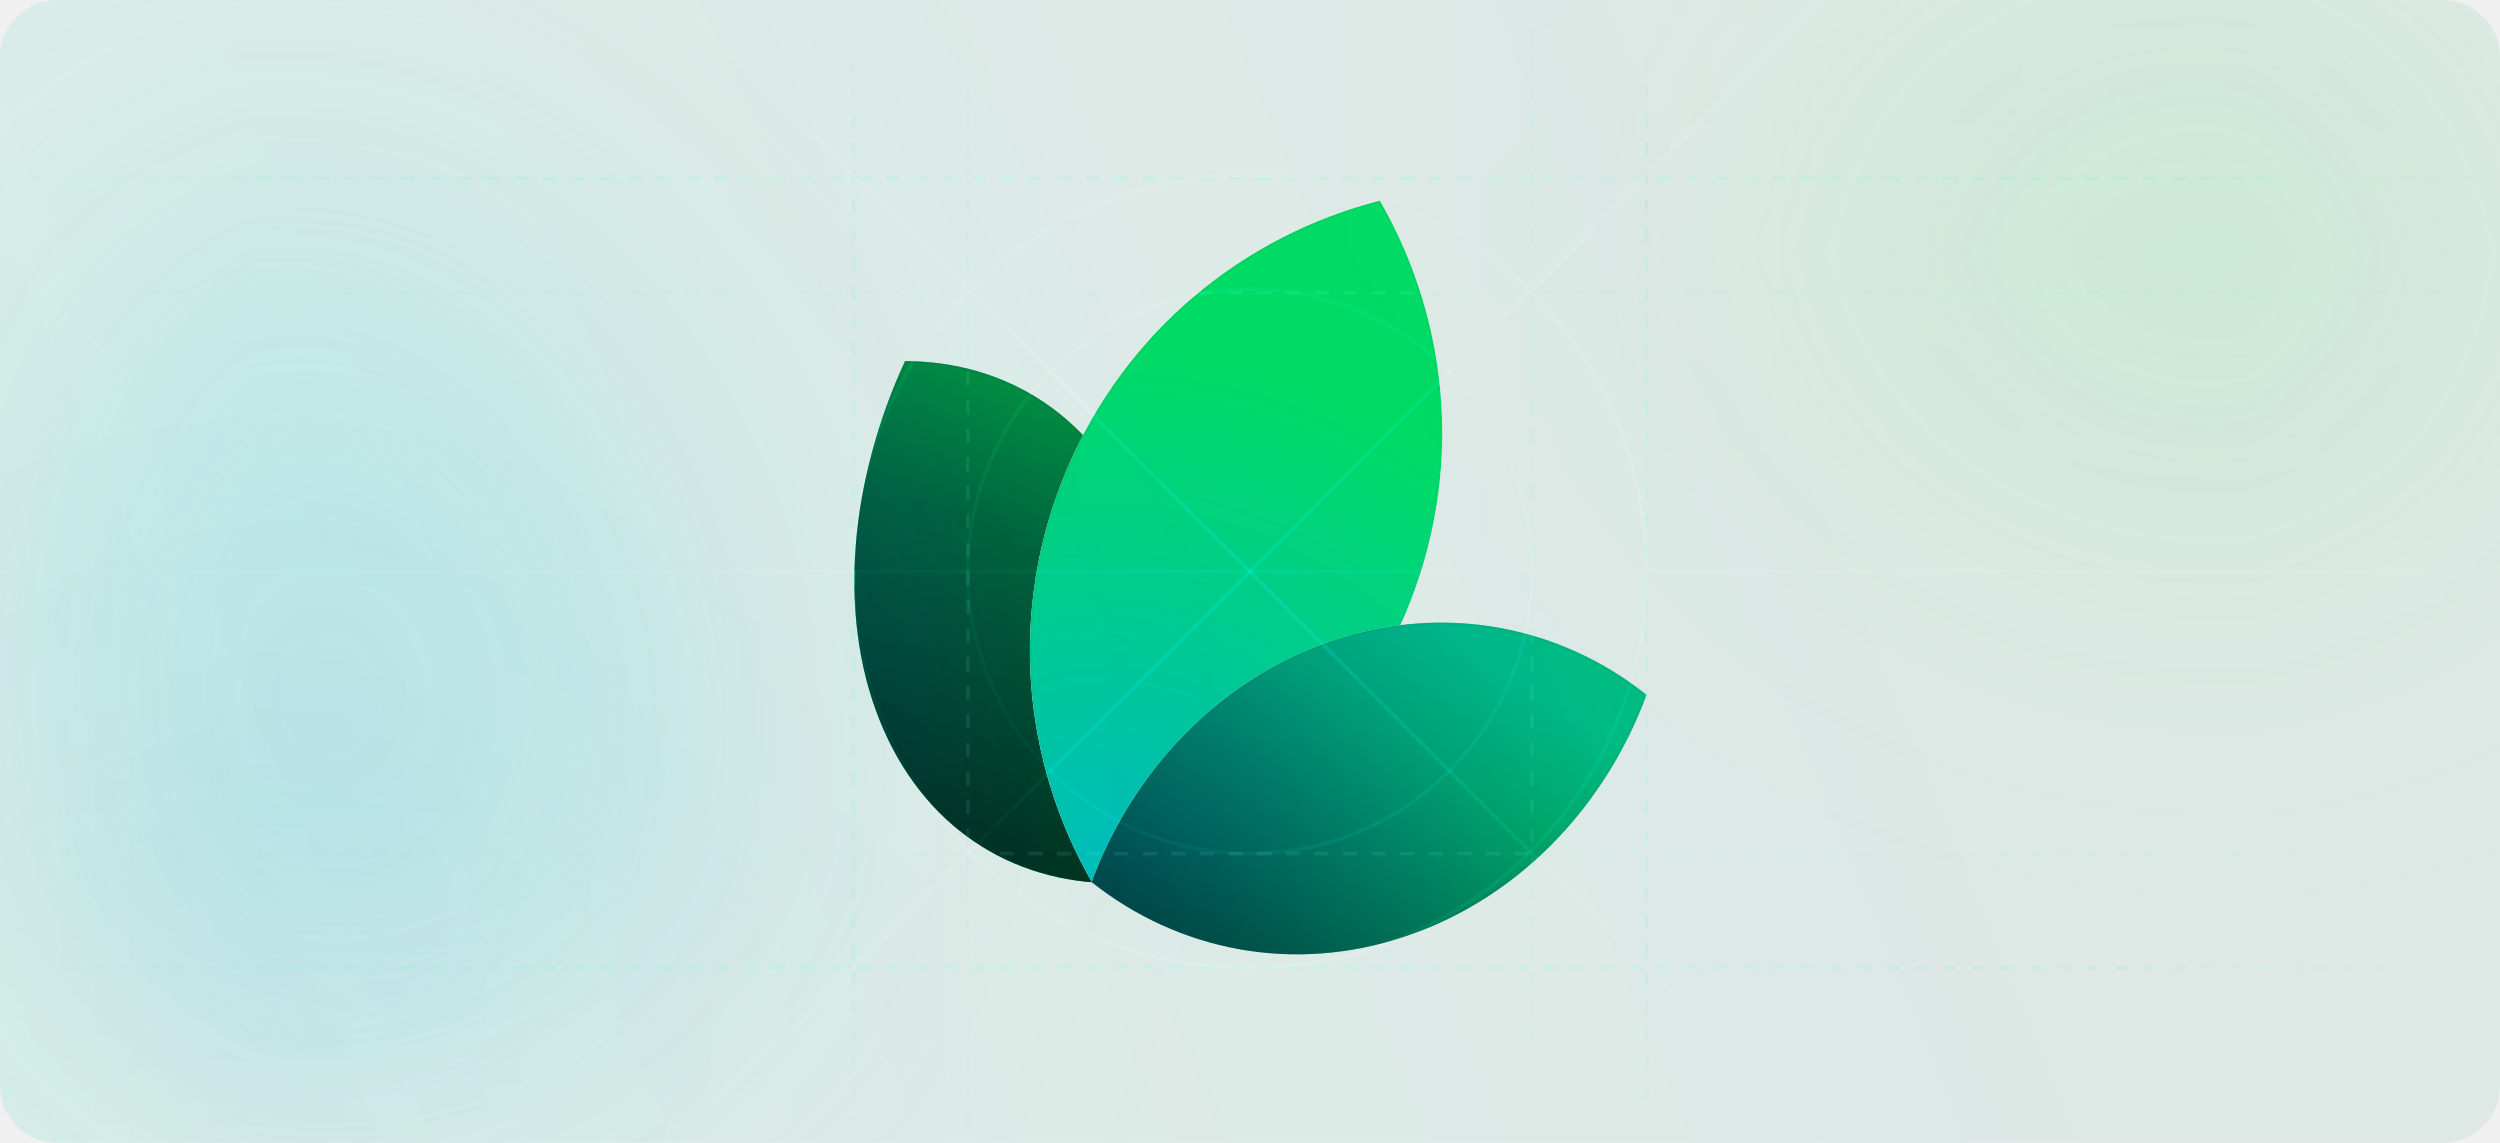
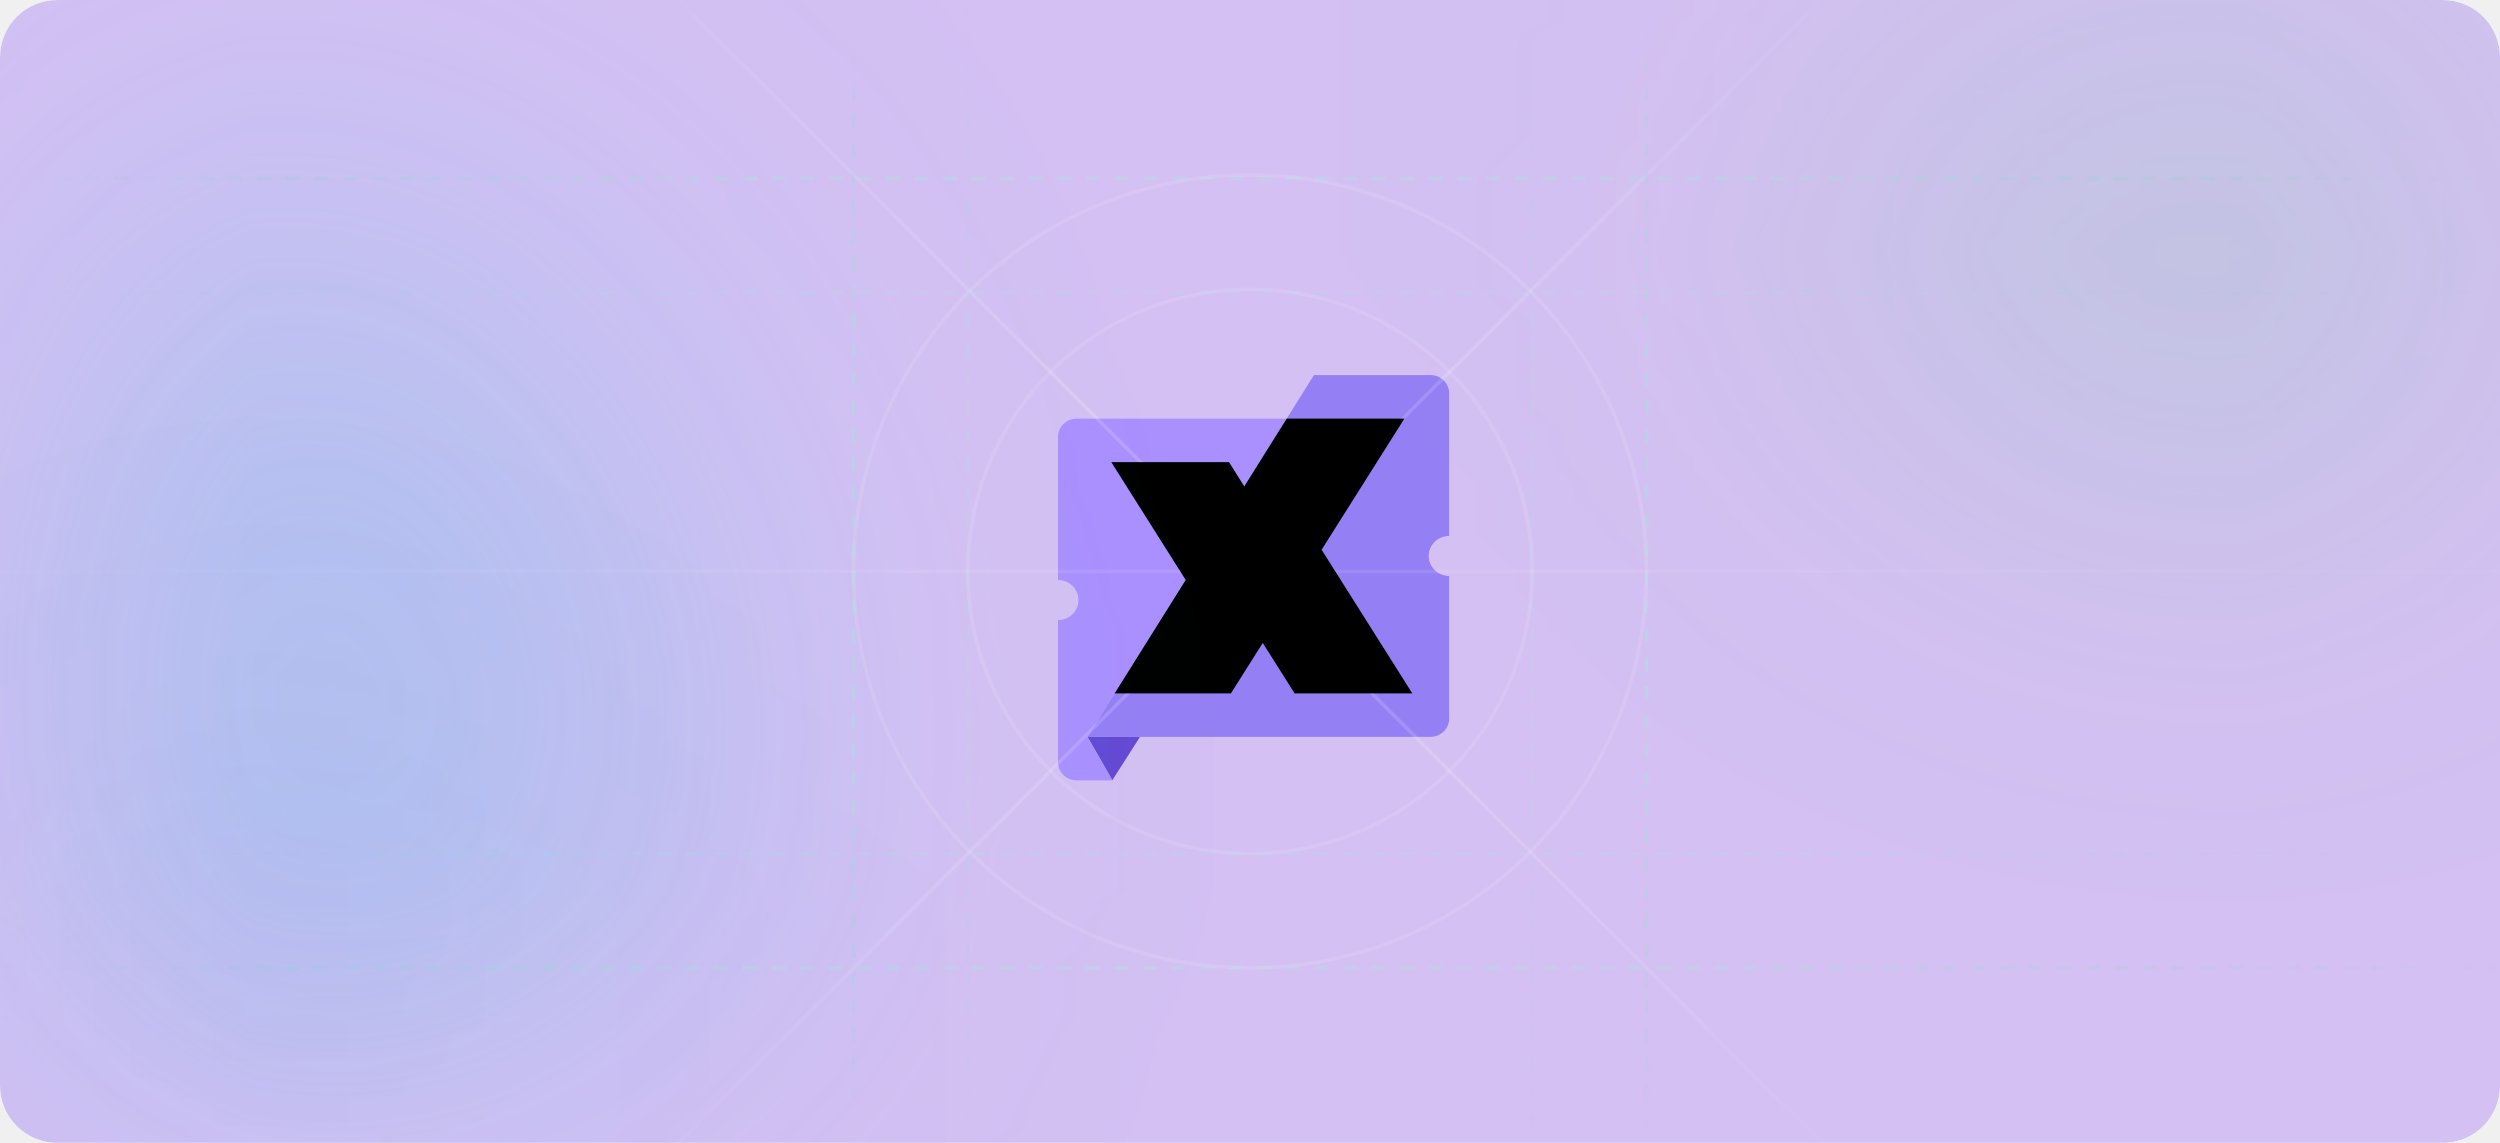
- <svg xmlns="http://www.w3.org/2000/svg" width="700" height="320" viewBox="0 0 700 320" fill="none">
-   <g clip-path="url(#clip0_2862_30)">
-     <rect width="700" height="320" rx="16" fill="url(#paint0_linear_2862_30)" />
-     <path d="M311.889 247.3C283.097 247.215 258.226 231.466 246.292 201.629C234.357 171.793 238.02 134.523 253.414 101.112C282.206 101.197 307.077 116.945 319.011 146.782C330.946 176.619 327.283 213.888 311.889 247.3Z" fill="white" />
-     <path d="M311.889 247.3C283.097 247.215 258.226 231.466 246.292 201.629C234.357 171.793 238.02 134.523 253.414 101.112C282.206 101.197 307.077 116.945 319.011 146.782C330.946 176.619 327.283 213.888 311.889 247.3Z" fill="url(#paint1_radial_2862_30)" />
-     <path d="M311.889 247.3C283.097 247.215 258.226 231.466 246.292 201.629C234.357 171.793 238.02 134.523 253.414 101.112C282.206 101.197 307.077 116.945 319.011 146.782C330.946 176.619 327.283 213.888 311.889 247.3Z" fill="black" fill-opacity="0.5" style="mix-blend-mode:hard-light" />
-     <path d="M311.889 247.3C283.097 247.215 258.226 231.466 246.292 201.629C234.357 171.793 238.02 134.523 253.414 101.112C282.206 101.197 307.077 116.945 319.011 146.782C330.946 176.619 327.283 213.888 311.889 247.3Z" fill="url(#paint2_linear_2862_30)" fill-opacity="0.5" style="mix-blend-mode:hard-light" />
-     <path d="M311.72 247.034C283.108 246.887 258.409 231.208 246.538 201.531C234.656 171.825 238.271 134.702 253.583 101.377C282.195 101.524 306.894 117.203 318.765 146.88C330.647 176.586 327.031 213.709 311.72 247.034Z" stroke="url(#paint3_linear_2862_30)" stroke-opacity="0.05" stroke-width="0.531" />
-     <path d="M305.839 247.174C343.92 237.419 377.154 210.619 393.585 171.64C410.017 132.661 405.98 90.199 386.347 56.193C348.266 65.948 315.032 92.749 298.601 131.728C282.169 170.706 286.206 213.168 305.839 247.174Z" fill="white" />
-     <path d="M305.839 247.174C343.92 237.419 377.154 210.619 393.585 171.64C410.017 132.661 405.98 90.199 386.347 56.193C348.266 65.948 315.032 92.749 298.601 131.728C282.169 170.706 286.206 213.168 305.839 247.174Z" fill="url(#paint4_radial_2862_30)" />
-     <path d="M393.341 171.537C376.971 210.369 343.89 237.091 305.969 246.867C286.462 212.959 282.476 170.663 298.845 131.831C315.215 92.998 348.295 66.276 386.217 56.5C405.724 90.408 409.71 132.704 393.341 171.537Z" stroke="url(#paint5_linear_2862_30)" stroke-opacity="0.05" stroke-width="0.531" />
-     <path d="M305.686 246.995C329.749 266.114 361.965 272.832 393.67 262.129C425.376 251.426 449.499 225.691 461.03 194.556C436.967 175.437 404.751 168.719 373.045 179.422C341.34 190.125 317.217 215.86 305.686 246.995Z" fill="white" />
-     <path d="M305.686 246.995C329.749 266.114 361.965 272.832 393.67 262.129C425.376 251.426 449.499 225.691 461.03 194.556C436.967 175.437 404.751 168.719 373.045 179.422C341.34 190.125 317.217 215.86 305.686 246.995Z" fill="url(#paint6_radial_2862_30)" />
-     <path d="M305.686 246.995C329.749 266.114 361.965 272.832 393.67 262.129C425.376 251.426 449.499 225.691 461.03 194.556C436.967 175.437 404.751 168.719 373.045 179.422C341.34 190.125 317.217 215.86 305.686 246.995Z" fill="black" fill-opacity="0.2" style="mix-blend-mode:hard-light" />
-     <path d="M305.686 246.995C329.749 266.114 361.965 272.832 393.67 262.129C425.376 251.426 449.499 225.691 461.03 194.556C436.967 175.437 404.751 168.719 373.045 179.422C341.34 190.125 317.217 215.86 305.686 246.995Z" fill="url(#paint7_linear_2862_30)" fill-opacity="0.5" style="mix-blend-mode:hard-light" />
-     <path d="M393.586 261.878C362.034 272.529 329.98 265.88 306.002 246.907C317.534 215.919 341.57 190.327 373.13 179.673C404.681 169.023 436.735 175.671 460.714 194.644C449.181 225.632 425.145 251.224 393.586 261.878Z" stroke="url(#paint8_linear_2862_30)" stroke-opacity="0.05" stroke-width="0.531" />
-     <g opacity="0.8" filter="url(#filter0_f_2862_30)">
-       <circle cx="660" cy="-60" r="160" fill="#18E244" fill-opacity="0.4" />
+ <svg xmlns="http://www.w3.org/2000/svg" width="700" height="320" viewBox="0 0 700 320" fill="none" version="1.1" id="svg205">
+   <g clip-path="url(#clip0_2862_30)" id="g64">
+     <rect width="700" height="320" rx="16" fill="url(#paint0_linear_2862_30)" id="rect2" style="fill:#6600ff;opacity:0.2" />
+     <path d="m 319.22,206.284 -14.744,0.002 6.966,12.186 6.437,-10.074 z" fill="#654ad3" id="path4" style="stroke-width:2.438" />
+     <path d="m 360.277,117.221 h -58.818 c -2.884,0 -5.223,2.288 -5.223,5.11 v 40.086 c 3.166,0 5.73,2.511 5.73,5.606 0,3.094 -2.567,5.606 -5.73,5.606 v 39.776 c 0,2.822 2.339,5.11 5.223,5.11 h 10.041 l -7.023,-12.186 55.801,-89.114" fill="#aa8fff" id="path6" style="stroke-width:2.438" />
+     <path d="m 304.476,206.316 h 96.065 c 2.884,0 5.223,-2.288 5.223,-5.11 v -39.931 c -3.166,0 -5.73,-2.512 -5.73,-5.606 0,-3.094 2.567,-5.606 5.73,-5.606 v -39.931 c 0,-2.822 -2.339,-5.11 -5.223,-5.11 h -32.632 l -63.43,101.296 z" fill="#957ff4" id="path8" style="stroke-width:2.438" />
+     <path d="m 370.048,153.924 23.178,-36.709 h -32.949 l -11.876,18.97 -4.285,-6.787 H 311.16 l 20.833,32.994 -19.888,31.751 h 32.553 l 8.915,-14.121 8.913,14.121 h 32.956 z" fill="#000000" id="path10" style="stroke-width:2.438" />
+     <g opacity="0.8" filter="url(#filter0_f_2862_30)" id="g14">
+       <circle cx="660" cy="-60" r="160" fill="#18E244" fill-opacity="0.4" id="circle12" />
    </g>
-     <g opacity="0.8" filter="url(#filter1_f_2862_30)">
-       <circle cx="20" cy="213" r="160" fill="#18CAE2" fill-opacity="0.33" />
+     <g opacity="0.8" filter="url(#filter1_f_2862_30)" id="g18">
+       <circle cx="20" cy="213" r="160" fill="#18CAE2" fill-opacity="0.33" id="circle16" />
    </g>
-     <g opacity="0.8" filter="url(#filter2_f_2862_30)">
-       <circle cx="660" cy="480" r="160" fill="#18E2B2" fill-opacity="0.52" />
+     <g opacity="0.8" filter="url(#filter2_f_2862_30)" id="g22">
+       <circle cx="660" cy="480" r="160" fill="#18E2B2" fill-opacity="0.52" id="circle20" />
    </g>
-     <g opacity="0.8" filter="url(#filter3_f_2862_30)">
-       <circle cx="20" cy="413" r="160" fill="#4018E2" fill-opacity="0.22" />
+     <g opacity="0.8" filter="url(#filter3_f_2862_30)" id="g26">
+       <circle cx="20" cy="413" r="160" fill="#4018E2" fill-opacity="0.22" id="circle24" />
    </g>
-     <path opacity="0.2" d="M0 50H700" stroke="url(#paint9_radial_2862_30)" stroke-dasharray="4 4" />
-     <path opacity="0.1" d="M0 82H700" stroke="url(#paint10_radial_2862_30)" stroke-dasharray="4 4" />
-     <path opacity="0.2" d="M239 0L239 320" stroke="url(#paint11_radial_2862_30)" stroke-dasharray="4 4" />
-     <path opacity="0.1" d="M271 0L271 320" stroke="url(#paint12_radial_2862_30)" stroke-dasharray="4 4" />
-     <path opacity="0.2" d="M461 0L461 320" stroke="url(#paint13_radial_2862_30)" stroke-dasharray="4 4" />
-     <path opacity="0.1" d="M429 0L429 320" stroke="url(#paint14_radial_2862_30)" stroke-dasharray="4 4" />
-     <path opacity="0.2" d="M0 271H700" stroke="url(#paint15_radial_2862_30)" stroke-dasharray="4 4" />
-     <path opacity="0.1" d="M0 239H700" stroke="url(#paint16_radial_2862_30)" stroke-dasharray="4 4" />
-     <g style="mix-blend-mode:overlay" opacity="0.1">
-       <path d="M0 160H700" stroke="url(#paint17_linear_2862_30)" />
+     <path opacity="0.2" d="M0 50H700" stroke="url(#paint9_radial_2862_30)" stroke-dasharray="4 4" id="path28" />
+     <path opacity="0.1" d="M0 82H700" stroke="url(#paint10_radial_2862_30)" stroke-dasharray="4 4" id="path30" />
+     <path opacity="0.2" d="M239 0L239 320" stroke="url(#paint11_radial_2862_30)" stroke-dasharray="4 4" id="path32" />
+     <path opacity="0.1" d="M271 0L271 320" stroke="url(#paint12_radial_2862_30)" stroke-dasharray="4 4" id="path34" />
+     <path opacity="0.2" d="M461 0L461 320" stroke="url(#paint13_radial_2862_30)" stroke-dasharray="4 4" id="path36" />
+     <path opacity="0.1" d="M429 0L429 320" stroke="url(#paint14_radial_2862_30)" stroke-dasharray="4 4" id="path38" />
+     <path opacity="0.2" d="M0 271H700" stroke="url(#paint15_radial_2862_30)" stroke-dasharray="4 4" id="path40" />
+     <path opacity="0.1" d="M0 239H700" stroke="url(#paint16_radial_2862_30)" stroke-dasharray="4 4" id="path42" />
+     <g style="mix-blend-mode:overlay" opacity="0.1" id="g46">
+       <path d="M0 160H700" stroke="url(#paint17_linear_2862_30)" id="path44" />
    </g>
-     <g style="mix-blend-mode:overlay" opacity="0.2">
-       <path d="M511 -1L189 321" stroke="url(#paint18_linear_2862_30)" />
+     <g style="mix-blend-mode:overlay" opacity="0.2" id="g50">
+       <path d="M511 -1L189 321" stroke="url(#paint18_linear_2862_30)" id="path48" />
    </g>
-     <g style="mix-blend-mode:overlay" opacity="0.2">
-       <path d="M511 321L189 -1" stroke="url(#paint19_linear_2862_30)" />
+     <g style="mix-blend-mode:overlay" opacity="0.2" id="g54">
+       <path d="M511 321L189 -1" stroke="url(#paint19_linear_2862_30)" id="path52" />
    </g>
-     <g style="mix-blend-mode:overlay" opacity="0.1">
-       <circle cx="350" cy="160" r="111" stroke="white" />
+     <g style="mix-blend-mode:overlay" opacity="0.1" id="g58">
+       <circle cx="350" cy="160" r="111" stroke="white" id="circle56" />
    </g>
-     <g style="mix-blend-mode:overlay" opacity="0.1">
-       <circle cx="350" cy="160" r="79" stroke="white" />
+     <g style="mix-blend-mode:overlay" opacity="0.1" id="g62">
+       <circle cx="350" cy="160" r="79" stroke="white" id="circle60" />
    </g>
  </g>
-   <defs>
+   <defs id="defs203">
    <filter id="filter0_f_2862_30" x="260" y="-460" width="800" height="800" filterUnits="userSpaceOnUse" color-interpolation-filters="sRGB">
-       <feFlood flood-opacity="0" result="BackgroundImageFix" />
-       <feBlend mode="normal" in="SourceGraphic" in2="BackgroundImageFix" result="shape" />
-       <feGaussianBlur stdDeviation="120" result="effect1_foregroundBlur_2862_30" />
+       <feFlood flood-opacity="0" result="BackgroundImageFix" id="feFlood66" />
+       <feBlend mode="normal" in="SourceGraphic" in2="BackgroundImageFix" result="shape" id="feBlend68" />
+       <feGaussianBlur stdDeviation="120" result="effect1_foregroundBlur_2862_30" id="feGaussianBlur70" />
    </filter>
    <filter id="filter1_f_2862_30" x="-380" y="-187" width="800" height="800" filterUnits="userSpaceOnUse" color-interpolation-filters="sRGB">
-       <feFlood flood-opacity="0" result="BackgroundImageFix" />
-       <feBlend mode="normal" in="SourceGraphic" in2="BackgroundImageFix" result="shape" />
-       <feGaussianBlur stdDeviation="120" result="effect1_foregroundBlur_2862_30" />
+       <feFlood flood-opacity="0" result="BackgroundImageFix" id="feFlood73" />
+       <feBlend mode="normal" in="SourceGraphic" in2="BackgroundImageFix" result="shape" id="feBlend75" />
+       <feGaussianBlur stdDeviation="120" result="effect1_foregroundBlur_2862_30" id="feGaussianBlur77" />
    </filter>
    <filter id="filter2_f_2862_30" x="260" y="80" width="800" height="800" filterUnits="userSpaceOnUse" color-interpolation-filters="sRGB">
-       <feFlood flood-opacity="0" result="BackgroundImageFix" />
-       <feBlend mode="normal" in="SourceGraphic" in2="BackgroundImageFix" result="shape" />
-       <feGaussianBlur stdDeviation="120" result="effect1_foregroundBlur_2862_30" />
+       <feFlood flood-opacity="0" result="BackgroundImageFix" id="feFlood80" />
+       <feBlend mode="normal" in="SourceGraphic" in2="BackgroundImageFix" result="shape" id="feBlend82" />
+       <feGaussianBlur stdDeviation="120" result="effect1_foregroundBlur_2862_30" id="feGaussianBlur84" />
    </filter>
    <filter id="filter3_f_2862_30" x="-380" y="13" width="800" height="800" filterUnits="userSpaceOnUse" color-interpolation-filters="sRGB">
-       <feFlood flood-opacity="0" result="BackgroundImageFix" />
-       <feBlend mode="normal" in="SourceGraphic" in2="BackgroundImageFix" result="shape" />
-       <feGaussianBlur stdDeviation="120" result="effect1_foregroundBlur_2862_30" />
+       <feFlood flood-opacity="0" result="BackgroundImageFix" id="feFlood87" />
+       <feBlend mode="normal" in="SourceGraphic" in2="BackgroundImageFix" result="shape" id="feBlend89" />
+       <feGaussianBlur stdDeviation="120" result="effect1_foregroundBlur_2862_30" id="feGaussianBlur91" />
    </filter>
    <linearGradient id="paint0_linear_2862_30" x1="1.04308e-05" y1="320" x2="710.784" y2="26.079" gradientUnits="userSpaceOnUse">
-       <stop stop-color="#18E299" stop-opacity="0.09" />
-       <stop offset="0.729" stop-color="#0D9373" stop-opacity="0.08" />
+       <stop stop-color="#18E299" stop-opacity="0.09" id="stop94" />
+       <stop offset="0.729" stop-color="#0D9373" stop-opacity="0.08" id="stop96" />
    </linearGradient>
    <radialGradient id="paint1_radial_2862_30" cx="0" cy="0" r="1" gradientUnits="userSpaceOnUse" gradientTransform="translate(208.697 189.703) rotate(-10.029) scale(169.097 167.466)">
-       <stop stop-color="#00B0BB" />
-       <stop offset="1" stop-color="#00DB65" />
+       <stop stop-color="#00B0BB" id="stop99" />
+       <stop offset="1" stop-color="#00DB65" id="stop101" />
    </radialGradient>
    <linearGradient id="paint2_linear_2862_30" x1="306.587" y1="93.56" x2="252.341" y2="224.228" gradientUnits="userSpaceOnUse">
-       <stop stop-color="#18E299" />
-       <stop offset="1" />
+       <stop stop-color="#18E299" id="stop104" />
+       <stop offset="1" id="stop106" />
    </linearGradient>
    <linearGradient id="paint3_linear_2862_30" x1="311.84" y1="123.717" x2="253.579" y2="224.761" gradientUnits="userSpaceOnUse">
-       <stop />
-       <stop offset="1" stop-opacity="0" />
+       <stop id="stop109" />
+       <stop offset="1" stop-opacity="0" id="stop111" />
    </linearGradient>
    <radialGradient id="paint4_radial_2862_30" cx="0" cy="0" r="1" gradientUnits="userSpaceOnUse" gradientTransform="translate(313.407 243.64) rotate(-75.7542) scale(203.632 223.902)">
-       <stop stop-color="#00BBBB" />
-       <stop offset="0.713" stop-color="#00DB65" />
+       <stop stop-color="#00BBBB" id="stop114" />
+       <stop offset="0.713" stop-color="#00DB65" id="stop116" />
    </radialGradient>
    <linearGradient id="paint5_linear_2862_30" x1="308.586" y1="102.284" x2="383.487" y2="201.169" gradientUnits="userSpaceOnUse">
-       <stop />
-       <stop offset="1" stop-opacity="0" />
+       <stop id="stop119" />
+       <stop offset="1" stop-opacity="0" id="stop121" />
    </linearGradient>
    <radialGradient id="paint6_radial_2862_30" cx="0" cy="0" r="1" gradientUnits="userSpaceOnUse" gradientTransform="translate(311.446 249.925) rotate(-20.3524) scale(174.776 163.096)">
-       <stop stop-color="#00B0BB" />
-       <stop offset="1" stop-color="#00DB65" />
+       <stop stop-color="#00B0BB" id="stop124" />
+       <stop offset="1" stop-color="#00DB65" id="stop126" />
    </radialGradient>
    <linearGradient id="paint7_linear_2862_30" x1="395.842" y1="169.781" x2="332.121" y2="263.82" gradientUnits="userSpaceOnUse">
-       <stop stop-color="#00B1BC" />
-       <stop offset="1" />
+       <stop stop-color="#00B1BC" id="stop129" />
+       <stop offset="1" id="stop131" />
    </linearGradient>
    <linearGradient id="paint8_linear_2862_30" x1="395.842" y1="169.781" x2="370.99" y2="271.799" gradientUnits="userSpaceOnUse">
-       <stop />
-       <stop offset="1" stop-opacity="0" />
+       <stop id="stop134" />
+       <stop offset="1" stop-opacity="0" id="stop136" />
    </linearGradient>
    <radialGradient id="paint9_radial_2862_30" cx="0" cy="0" r="1" gradientUnits="userSpaceOnUse" gradientTransform="translate(350 50) scale(398.125 182)">
-       <stop offset="0.349" stop-color="#84FFD3" />
-       <stop offset="0.88" stop-color="#18E299" stop-opacity="0" />
+       <stop offset="0.349" stop-color="#84FFD3" id="stop139" />
+       <stop offset="0.88" stop-color="#18E299" stop-opacity="0" id="stop141" />
    </radialGradient>
    <radialGradient id="paint10_radial_2862_30" cx="0" cy="0" r="1" gradientUnits="userSpaceOnUse" gradientTransform="translate(350 82) scale(398.125 182)">
-       <stop offset="0.349" stop-color="#84FFD3" />
-       <stop offset="0.88" stop-color="#18E299" stop-opacity="0" />
+       <stop offset="0.349" stop-color="#84FFD3" id="stop144" />
+       <stop offset="0.88" stop-color="#18E299" stop-opacity="0" id="stop146" />
    </radialGradient>
    <radialGradient id="paint11_radial_2862_30" cx="0" cy="0" r="1" gradientUnits="userSpaceOnUse" gradientTransform="translate(239 160) rotate(90) scale(182 182)">
-       <stop offset="0.349" stop-color="#84FFD3" />
-       <stop offset="0.88" stop-color="#18E299" stop-opacity="0" />
+       <stop offset="0.349" stop-color="#84FFD3" id="stop149" />
+       <stop offset="0.88" stop-color="#18E299" stop-opacity="0" id="stop151" />
    </radialGradient>
    <radialGradient id="paint12_radial_2862_30" cx="0" cy="0" r="1" gradientUnits="userSpaceOnUse" gradientTransform="translate(271 160) rotate(90) scale(182 182)">
-       <stop offset="0.349" stop-color="#84FFD3" />
-       <stop offset="0.88" stop-color="#18E299" stop-opacity="0" />
+       <stop offset="0.349" stop-color="#84FFD3" id="stop154" />
+       <stop offset="0.88" stop-color="#18E299" stop-opacity="0" id="stop156" />
    </radialGradient>
    <radialGradient id="paint13_radial_2862_30" cx="0" cy="0" r="1" gradientUnits="userSpaceOnUse" gradientTransform="translate(461 160) rotate(90) scale(182 182)">
-       <stop offset="0.349" stop-color="#84FFD3" />
-       <stop offset="0.88" stop-color="#18E299" stop-opacity="0" />
+       <stop offset="0.349" stop-color="#84FFD3" id="stop159" />
+       <stop offset="0.88" stop-color="#18E299" stop-opacity="0" id="stop161" />
    </radialGradient>
    <radialGradient id="paint14_radial_2862_30" cx="0" cy="0" r="1" gradientUnits="userSpaceOnUse" gradientTransform="translate(429 160) rotate(90) scale(182 182)">
-       <stop offset="0.349" stop-color="#84FFD3" />
-       <stop offset="0.88" stop-color="#18E299" stop-opacity="0" />
+       <stop offset="0.349" stop-color="#84FFD3" id="stop164" />
+       <stop offset="0.88" stop-color="#18E299" stop-opacity="0" id="stop166" />
    </radialGradient>
    <radialGradient id="paint15_radial_2862_30" cx="0" cy="0" r="1" gradientUnits="userSpaceOnUse" gradientTransform="translate(350 271) scale(398.125 182)">
-       <stop offset="0.349" stop-color="#84FFD3" />
-       <stop offset="0.88" stop-color="#18E299" stop-opacity="0" />
+       <stop offset="0.349" stop-color="#84FFD3" id="stop169" />
+       <stop offset="0.88" stop-color="#18E299" stop-opacity="0" id="stop171" />
    </radialGradient>
    <radialGradient id="paint16_radial_2862_30" cx="0" cy="0" r="1" gradientUnits="userSpaceOnUse" gradientTransform="translate(350 239) scale(398.125 182)">
-       <stop offset="0.349" stop-color="#84FFD3" />
-       <stop offset="0.88" stop-color="#18E299" stop-opacity="0" />
+       <stop offset="0.349" stop-color="#84FFD3" id="stop174" />
+       <stop offset="0.88" stop-color="#18E299" stop-opacity="0" id="stop176" />
    </radialGradient>
    <linearGradient id="paint17_linear_2862_30" x1="0" y1="160" x2="700" y2="160" gradientUnits="userSpaceOnUse">
-       <stop stop-color="white" stop-opacity="0.1" />
-       <stop offset="0.5" stop-color="white" />
-       <stop offset="1" stop-color="white" stop-opacity="0.1" />
+       <stop stop-color="white" stop-opacity="0.1" id="stop179" />
+       <stop offset="0.5" stop-color="white" id="stop181" />
+       <stop offset="1" stop-color="white" stop-opacity="0.1" id="stop183" />
    </linearGradient>
    <linearGradient id="paint18_linear_2862_30" x1="511" y1="-1" x2="189" y2="321" gradientUnits="userSpaceOnUse">
-       <stop stop-color="white" stop-opacity="0.1" />
-       <stop offset="0.5" stop-color="white" />
-       <stop offset="1" stop-color="white" stop-opacity="0.1" />
+       <stop stop-color="white" stop-opacity="0.1" id="stop186" />
+       <stop offset="0.5" stop-color="white" id="stop188" />
+       <stop offset="1" stop-color="white" stop-opacity="0.1" id="stop190" />
    </linearGradient>
    <linearGradient id="paint19_linear_2862_30" x1="511" y1="321" x2="189" y2="-1" gradientUnits="userSpaceOnUse">
-       <stop stop-color="white" stop-opacity="0.1" />
-       <stop offset="0.5" stop-color="white" />
-       <stop offset="1" stop-color="white" stop-opacity="0.1" />
+       <stop stop-color="white" stop-opacity="0.1" id="stop193" />
+       <stop offset="0.5" stop-color="white" id="stop195" />
+       <stop offset="1" stop-color="white" stop-opacity="0.1" id="stop197" />
    </linearGradient>
    <clipPath id="clip0_2862_30">
-       <rect width="700" height="320" rx="16" fill="white" />
+       <rect width="700" height="320" rx="16" fill="white" id="rect200" />
    </clipPath>
  </defs>
</svg>
